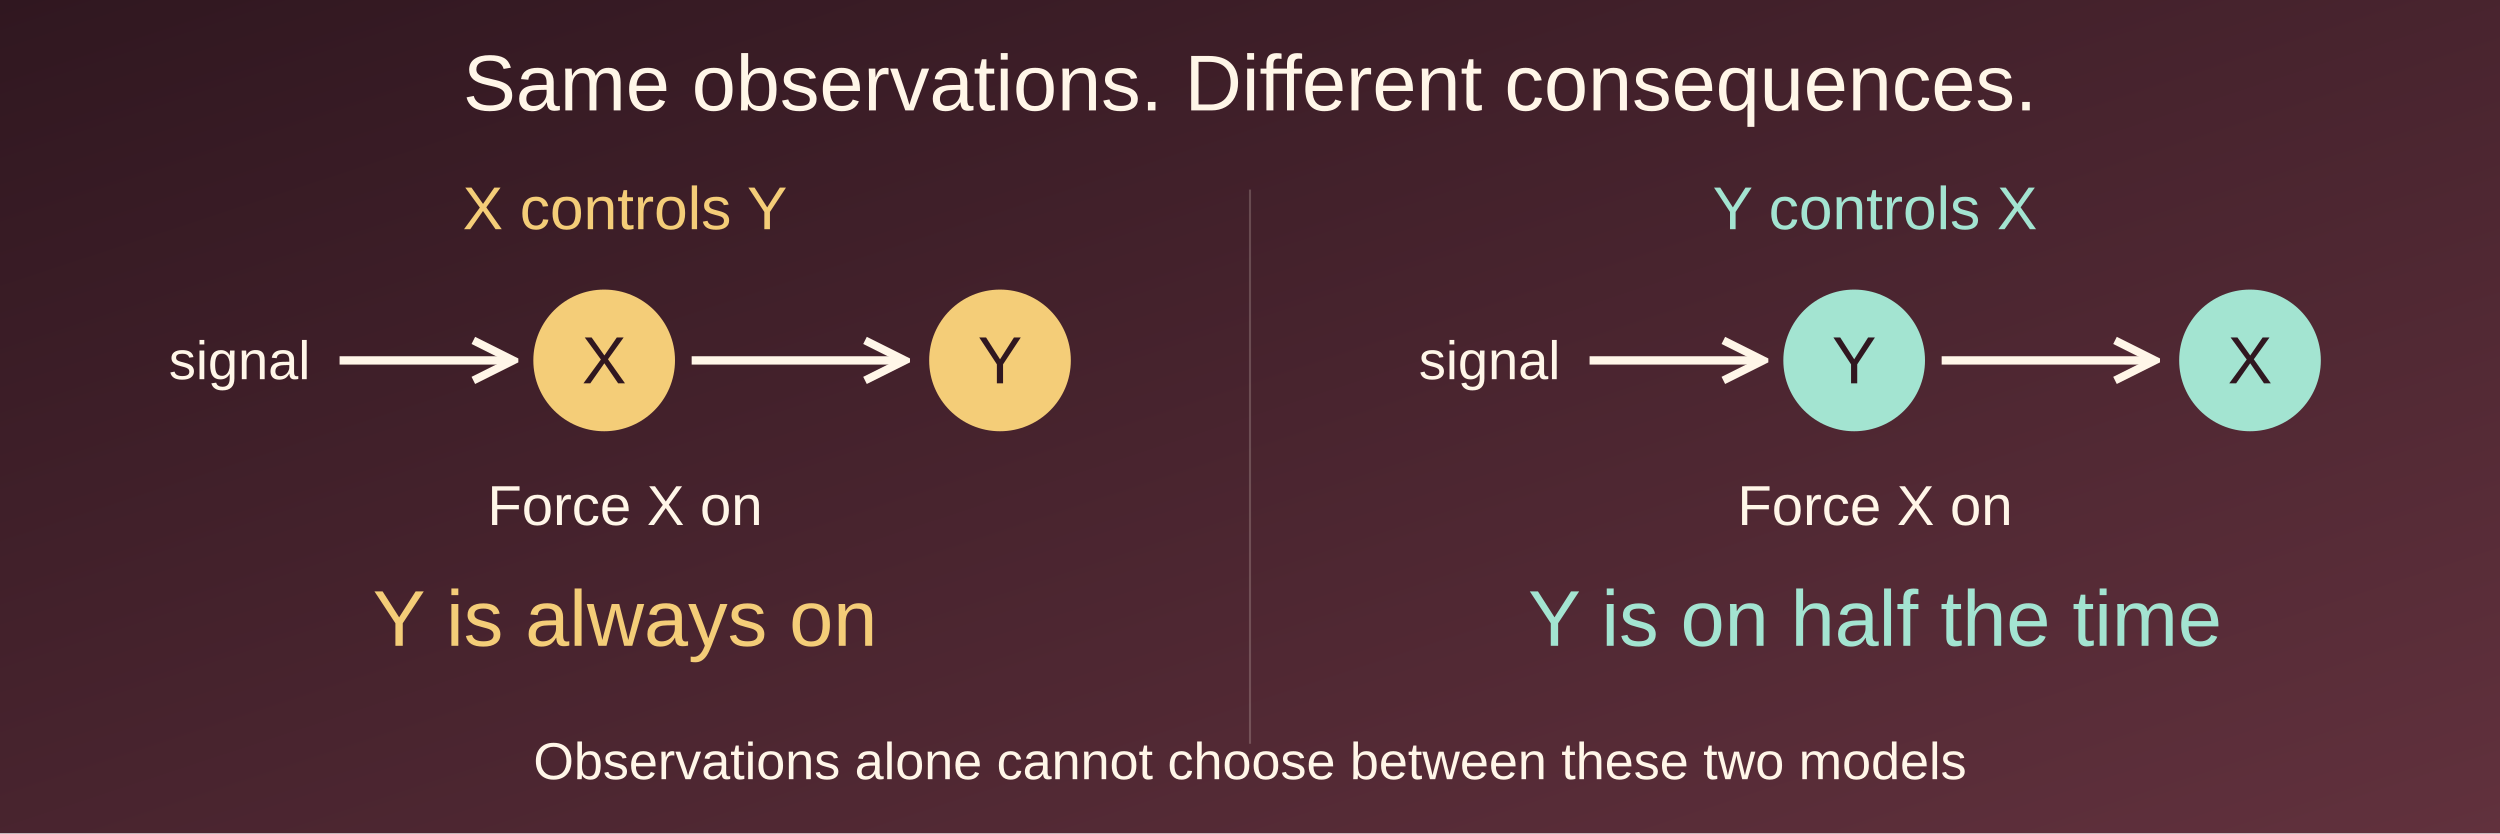
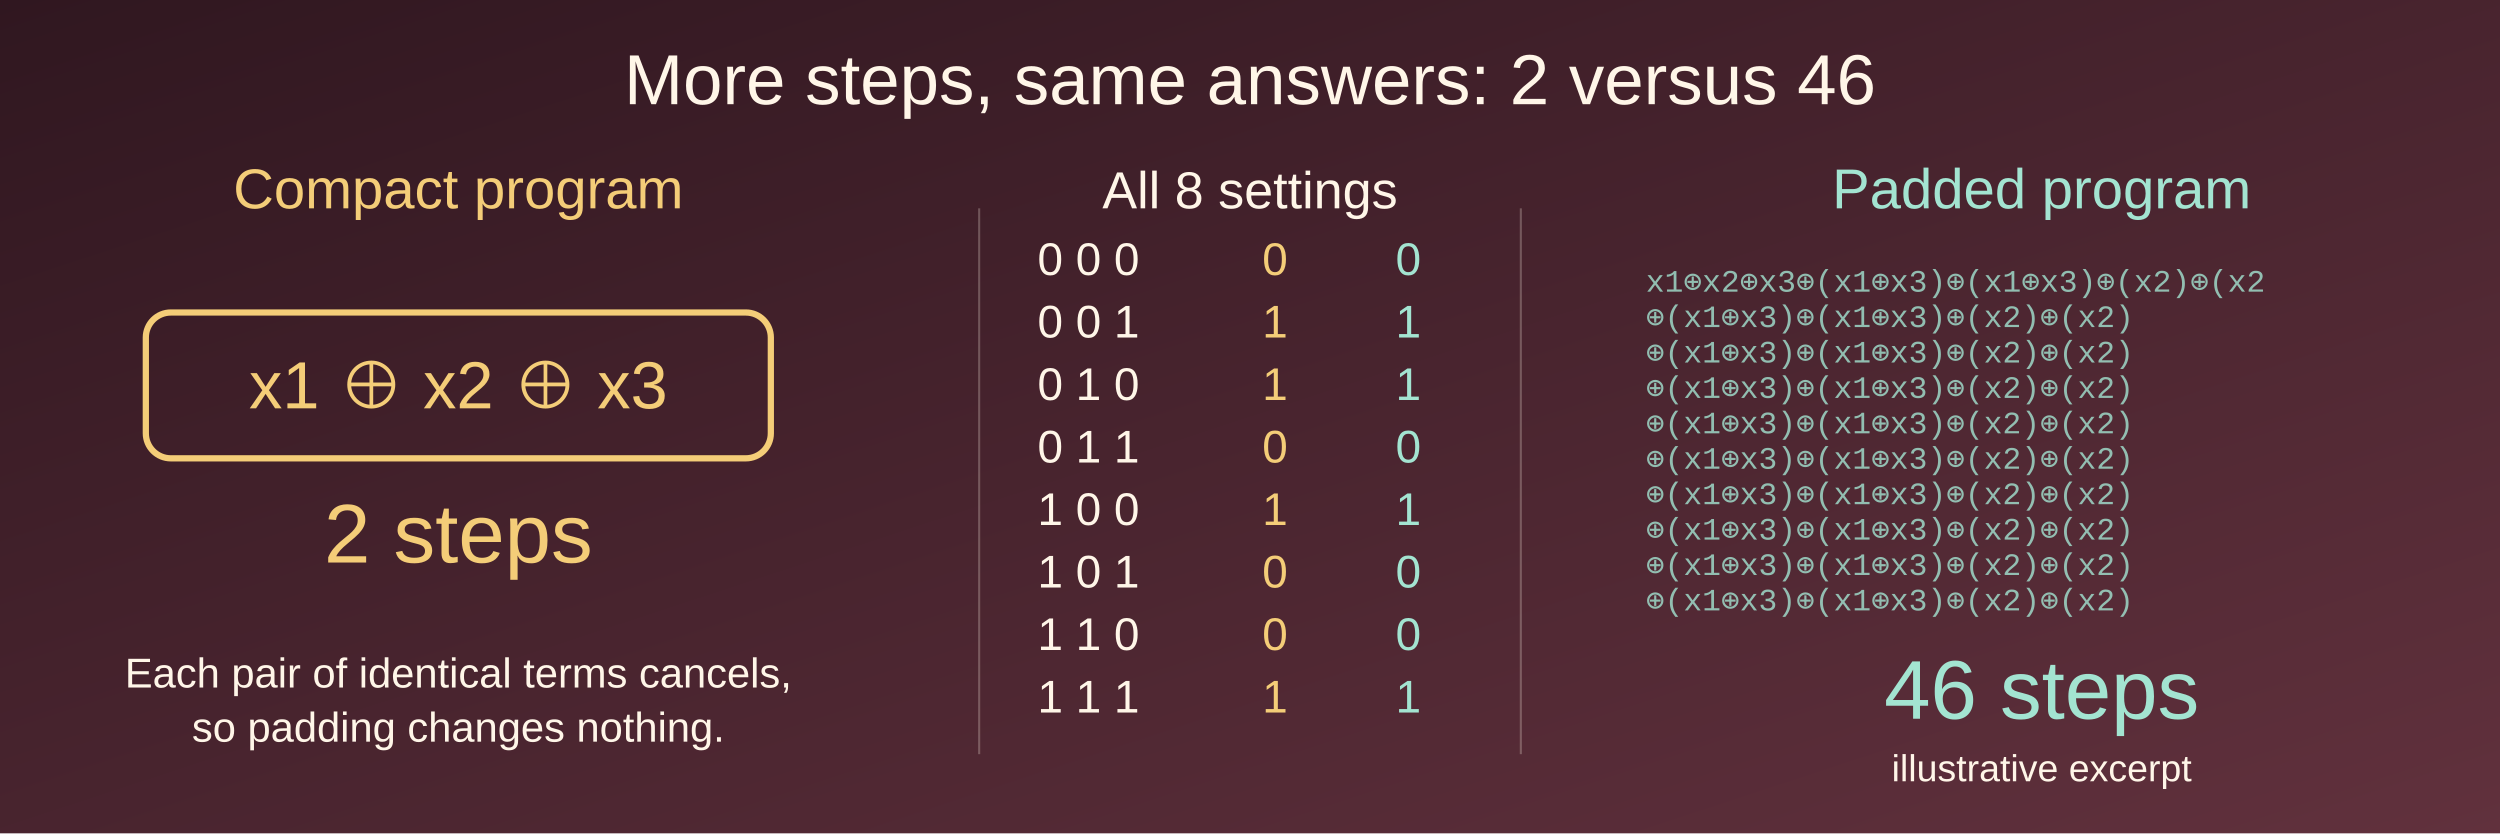
- <svg xmlns="http://www.w3.org/2000/svg" viewBox="0 0 1200 400" role="img" aria-labelledby="t d" data-banner-palette="oxblood">
+ <svg xmlns="http://www.w3.org/2000/svg" viewBox="0 0 1200 400" role="img" aria-labelledby="bt bd" data-banner-palette="oxblood">
  <defs>
-     <linearGradient id="bg" x2="1" y2="1">
+     <linearGradient id="bbg" x2="1" y2="1">
      <stop stop-color="#301720" />
      <stop offset="1" stop-color="#61313d" />
    </linearGradient>
-     <marker id="arrow" viewBox="0 0 10 10" refX="8" refY="5" markerWidth="6" markerHeight="6" orient="auto">
-       <path d="M1 1L9 5L1 9" fill="none" stroke="#fff6e8" stroke-width="1.6" />
-     </marker>
  </defs>
-   <rect width="1200" height="400" fill="url(#bg)" />
+   <rect width="1200" height="400" fill="url(#bbg)" />
  <g font-family="Arial,Helvetica,sans-serif">
-     <text x="600" y="53" font-size="38" fill="#fff6e8" text-anchor="middle">Same observations. Different consequences.</text>
-     <path d="M600 91V357" stroke="#fff6e8" opacity=".2" />
-     <text x="300" y="110" font-size="29" fill="#f4cd78" text-anchor="middle">X controls Y</text>
-     <text x="900" y="110" font-size="29" fill="#a3e4d1" text-anchor="middle">Y controls X</text>
-     <text x="115" y="182" font-size="26" fill="#fff6e8" text-anchor="middle">signal</text>
-     <path d="M163 173L244 173" stroke="#fff6e8" stroke-width="4" marker-end="url(#arrow)" />
-     <circle cx="290" cy="173" r="34" fill="#f4cd78" />
-     <text x="290" y="184" font-size="32" fill="#301720" text-anchor="middle">X</text>
-     <path d="M332 173L432 173" stroke="#fff6e8" stroke-width="4" marker-end="url(#arrow)" />
-     <circle cx="480" cy="173" r="34" fill="#f4cd78" />
-     <text x="480" y="184" font-size="32" fill="#301720" text-anchor="middle">Y</text>
-     <text x="715" y="182" font-size="26" fill="#fff6e8" text-anchor="middle">signal</text>
-     <path d="M763 173L844 173" stroke="#fff6e8" stroke-width="4" marker-end="url(#arrow)" />
-     <circle cx="890" cy="173" r="34" fill="#a3e4d1" />
-     <text x="890" y="184" font-size="32" fill="#301720" text-anchor="middle">Y</text>
-     <path d="M932 173L1032 173" stroke="#fff6e8" stroke-width="4" marker-end="url(#arrow)" />
-     <circle cx="1080" cy="173" r="34" fill="#a3e4d1" />
-     <text x="1080" y="184" font-size="32" fill="#301720" text-anchor="middle">X</text>
-     <text x="300" y="252" font-size="27" fill="#fff6e8" text-anchor="middle">Force X on</text>
-     <text x="900" y="252" font-size="27" fill="#fff6e8" text-anchor="middle">Force X on</text>
-     <text x="300" y="310" font-size="38" fill="#f4cd78" text-anchor="middle">Y is always on</text>
-     <text x="900" y="310" font-size="38" fill="#a3e4d1" text-anchor="middle">Y is on half the time</text>
-     <text x="600" y="374" font-size="25" fill="#fff6e8" text-anchor="middle">Observations alone cannot choose between these two models</text>
+     <text x="600" y="50" font-size="34" fill="#fff6e8" text-anchor="middle">More steps, same answers: 2 versus 46</text>
+     <text x="220" y="100" font-size="27" fill="#f4cd78" text-anchor="middle">Compact program</text>
+     <rect x="70" y="150" width="300" height="70" rx="12" fill="none" stroke="#f4cd78" stroke-width="3" />
+     <text x="220" y="196" font-size="32" fill="#f4cd78" text-anchor="middle">x1 ⊕ x2 ⊕ x3</text>
+     <text x="220" y="270" font-size="40" fill="#f4cd78" text-anchor="middle">2 steps</text>
+     <path d="M470 100V362" stroke="#fff6e8" opacity=".25" />
+     <path d="M730 100V362" stroke="#fff6e8" opacity=".25" />
+     <text x="600" y="100" font-size="25" fill="#fff6e8" text-anchor="middle">All 8 settings</text>
+     <text x="526" y="132" font-size="0"> </text>
+     <text x="498" y="132" font-size="22" fill="#fff6e8">0 0 0</text>
+     <text x="612" y="132" font-size="22" fill="#f4cd78" text-anchor="middle">0</text>
+     <text x="676" y="132" font-size="22" fill="#a3e4d1" text-anchor="middle">0</text>
+     <text x="498" y="162" font-size="22" fill="#fff6e8">0 0 1</text>
+     <text x="612" y="162" font-size="22" fill="#f4cd78" text-anchor="middle">1</text>
+     <text x="676" y="162" font-size="22" fill="#a3e4d1" text-anchor="middle">1</text>
+     <text x="498" y="192" font-size="22" fill="#fff6e8">0 1 0</text>
+     <text x="612" y="192" font-size="22" fill="#f4cd78" text-anchor="middle">1</text>
+     <text x="676" y="192" font-size="22" fill="#a3e4d1" text-anchor="middle">1</text>
+     <text x="498" y="222" font-size="22" fill="#fff6e8">0 1 1</text>
+     <text x="612" y="222" font-size="22" fill="#f4cd78" text-anchor="middle">0</text>
+     <text x="676" y="222" font-size="22" fill="#a3e4d1" text-anchor="middle">0</text>
+     <text x="498" y="252" font-size="22" fill="#fff6e8">1 0 0</text>
+     <text x="612" y="252" font-size="22" fill="#f4cd78" text-anchor="middle">1</text>
+     <text x="676" y="252" font-size="22" fill="#a3e4d1" text-anchor="middle">1</text>
+     <text x="498" y="282" font-size="22" fill="#fff6e8">1 0 1</text>
+     <text x="612" y="282" font-size="22" fill="#f4cd78" text-anchor="middle">0</text>
+     <text x="676" y="282" font-size="22" fill="#a3e4d1" text-anchor="middle">0</text>
+     <text x="498" y="312" font-size="22" fill="#fff6e8">1 1 0</text>
+     <text x="612" y="312" font-size="22" fill="#f4cd78" text-anchor="middle">0</text>
+     <text x="676" y="312" font-size="22" fill="#a3e4d1" text-anchor="middle">0</text>
+     <text x="498" y="342" font-size="22" fill="#fff6e8">1 1 1</text>
+     <text x="612" y="342" font-size="22" fill="#f4cd78" text-anchor="middle">1</text>
+     <text x="676" y="342" font-size="22" fill="#a3e4d1" text-anchor="middle">1</text>
+     <text x="980" y="100" font-size="27" fill="#a3e4d1" text-anchor="middle">Padded program</text>
+     <g font-family="Courier New,monospace" font-size="15" fill="#a3e4d1" opacity=".8">
+       <text x="790" y="140">x1⊕x2⊕x3⊕(x1⊕x3)⊕(x1⊕x3)⊕(x2)⊕(x2</text>
+       <text x="790" y="157">⊕(x1⊕x3)⊕(x1⊕x3)⊕(x2)⊕(x2)</text>
+       <text x="790" y="174">⊕(x1⊕x3)⊕(x1⊕x3)⊕(x2)⊕(x2)</text>
+       <text x="790" y="191">⊕(x1⊕x3)⊕(x1⊕x3)⊕(x2)⊕(x2)</text>
+       <text x="790" y="208">⊕(x1⊕x3)⊕(x1⊕x3)⊕(x2)⊕(x2)</text>
+       <text x="790" y="225">⊕(x1⊕x3)⊕(x1⊕x3)⊕(x2)⊕(x2)</text>
+       <text x="790" y="242">⊕(x1⊕x3)⊕(x1⊕x3)⊕(x2)⊕(x2)</text>
+       <text x="790" y="259">⊕(x1⊕x3)⊕(x1⊕x3)⊕(x2)⊕(x2)</text>
+       <text x="790" y="276">⊕(x1⊕x3)⊕(x1⊕x3)⊕(x2)⊕(x2)</text>
+       <text x="790" y="293">⊕(x1⊕x3)⊕(x1⊕x3)⊕(x2)⊕(x2)</text>
+     </g>
+     <text x="980" y="345" font-size="40" fill="#a3e4d1" text-anchor="middle">46 steps</text>
+     <text x="980" y="375" font-size="18" fill="#fff6e8" text-anchor="middle">illustrative excerpt</text>
+     <text x="220" y="330" font-size="20" fill="#fff6e8" text-anchor="middle">Each pair of identical terms cancels,</text>
+     <text x="220" y="356" font-size="20" fill="#fff6e8" text-anchor="middle">so padding changes nothing.</text>
  </g>
</svg>
